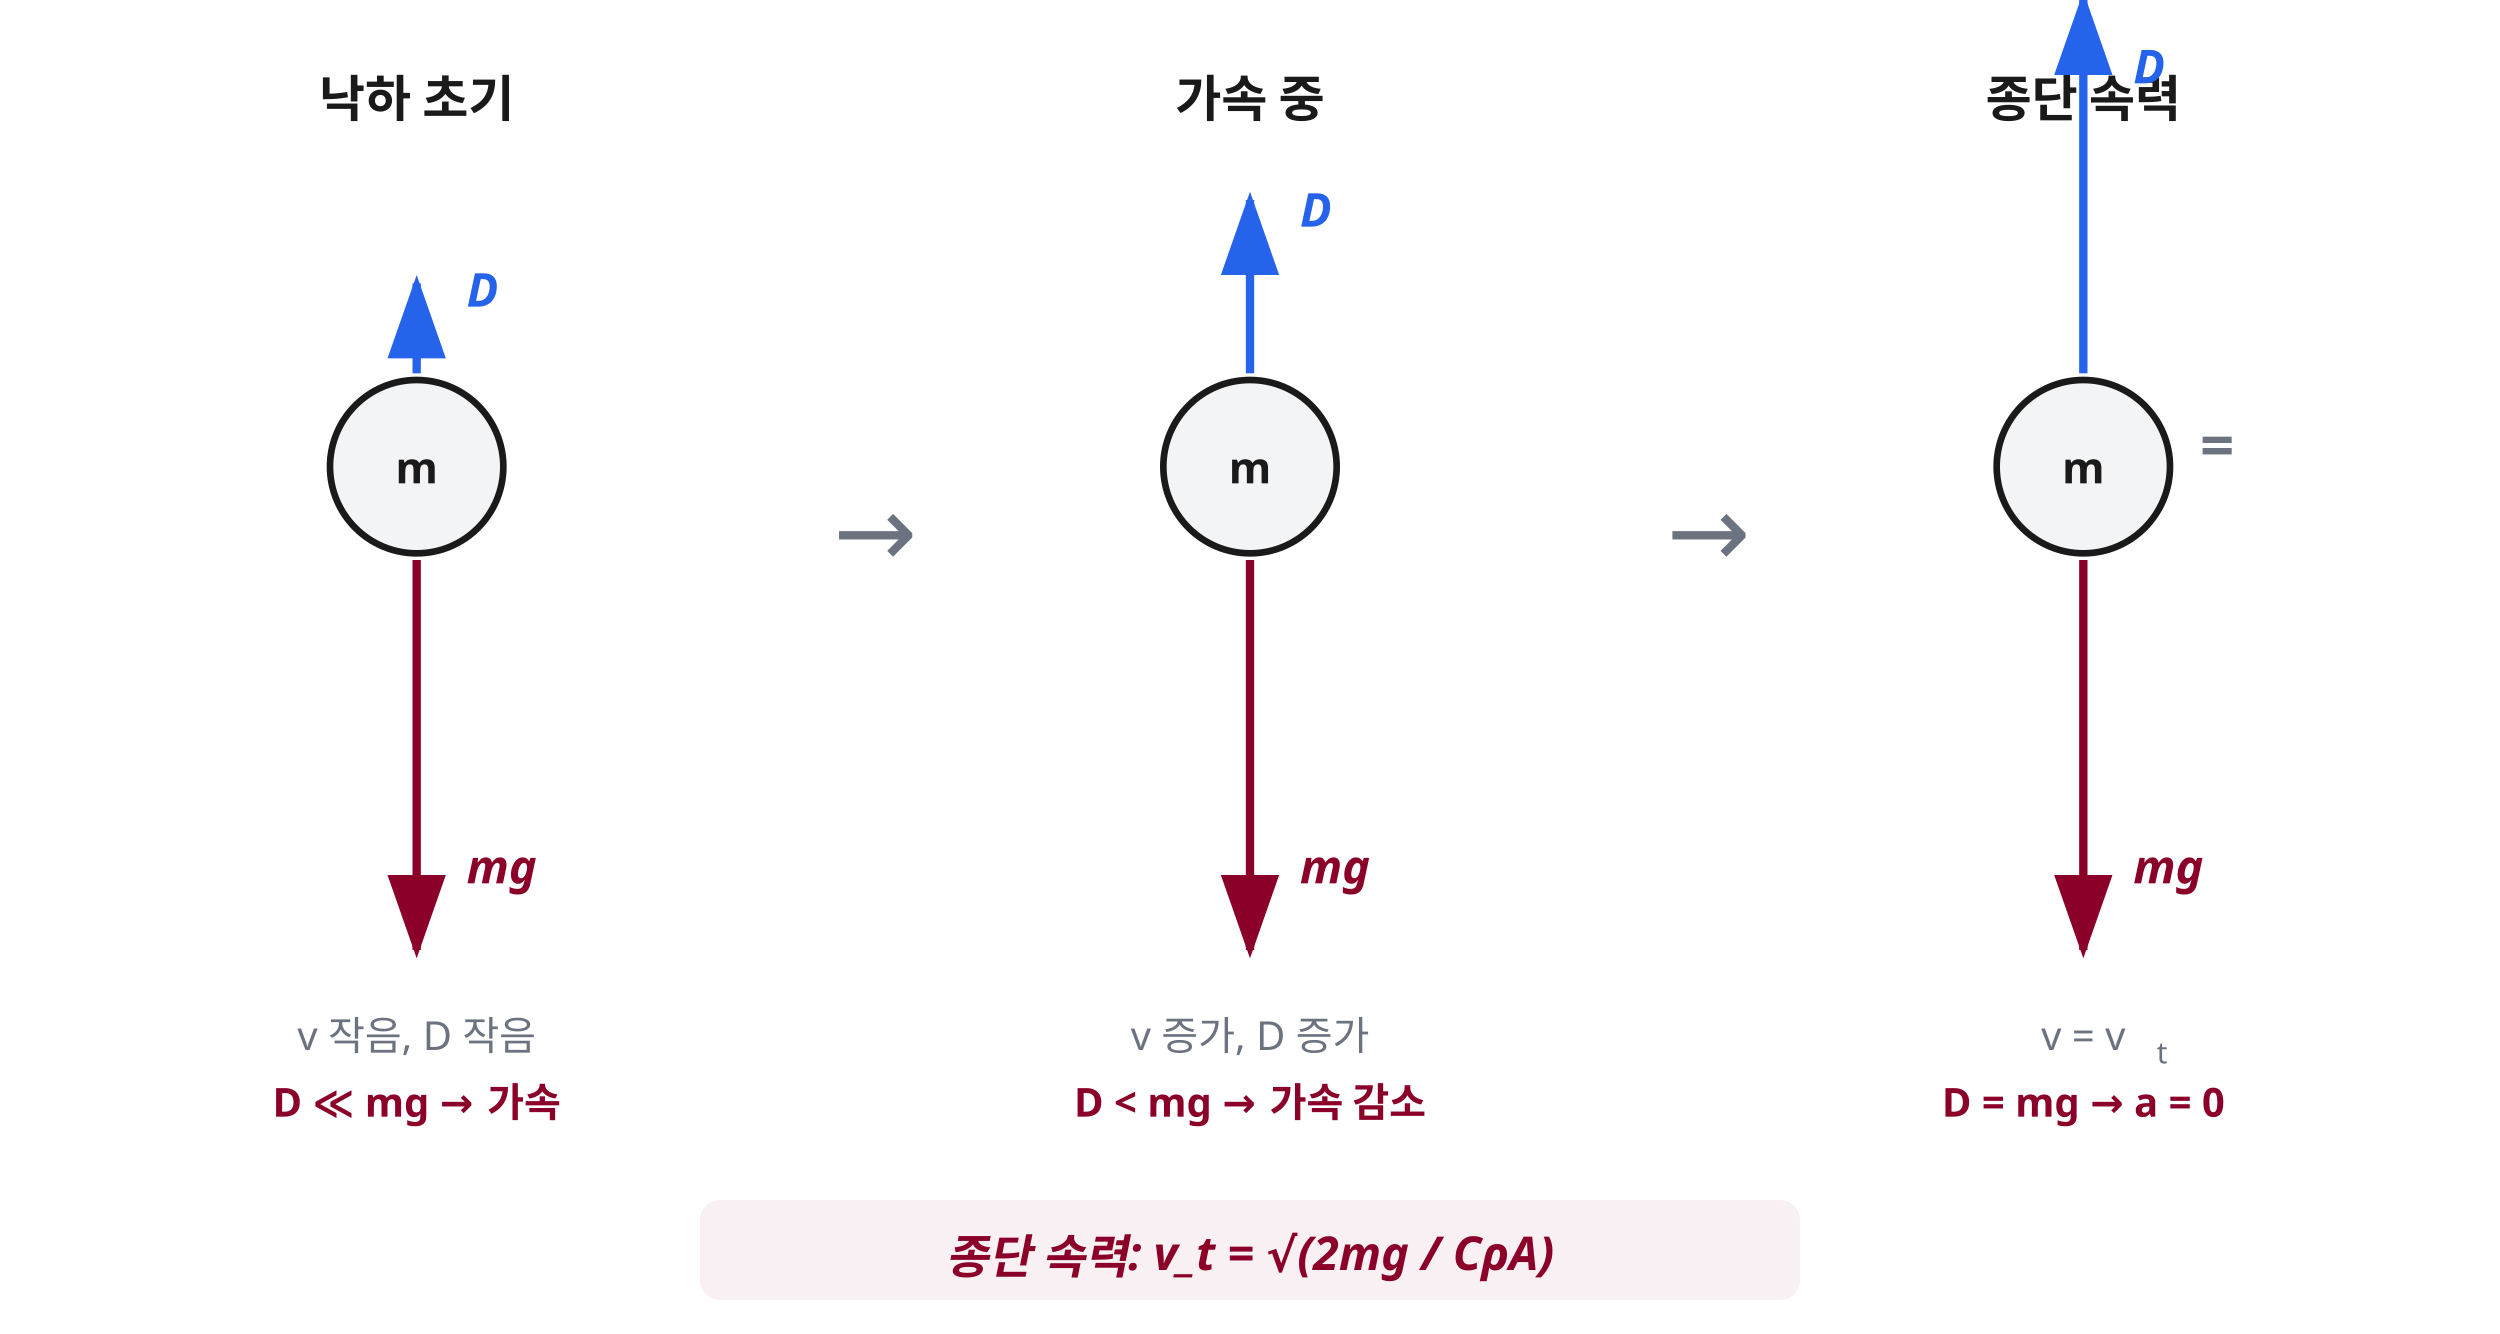
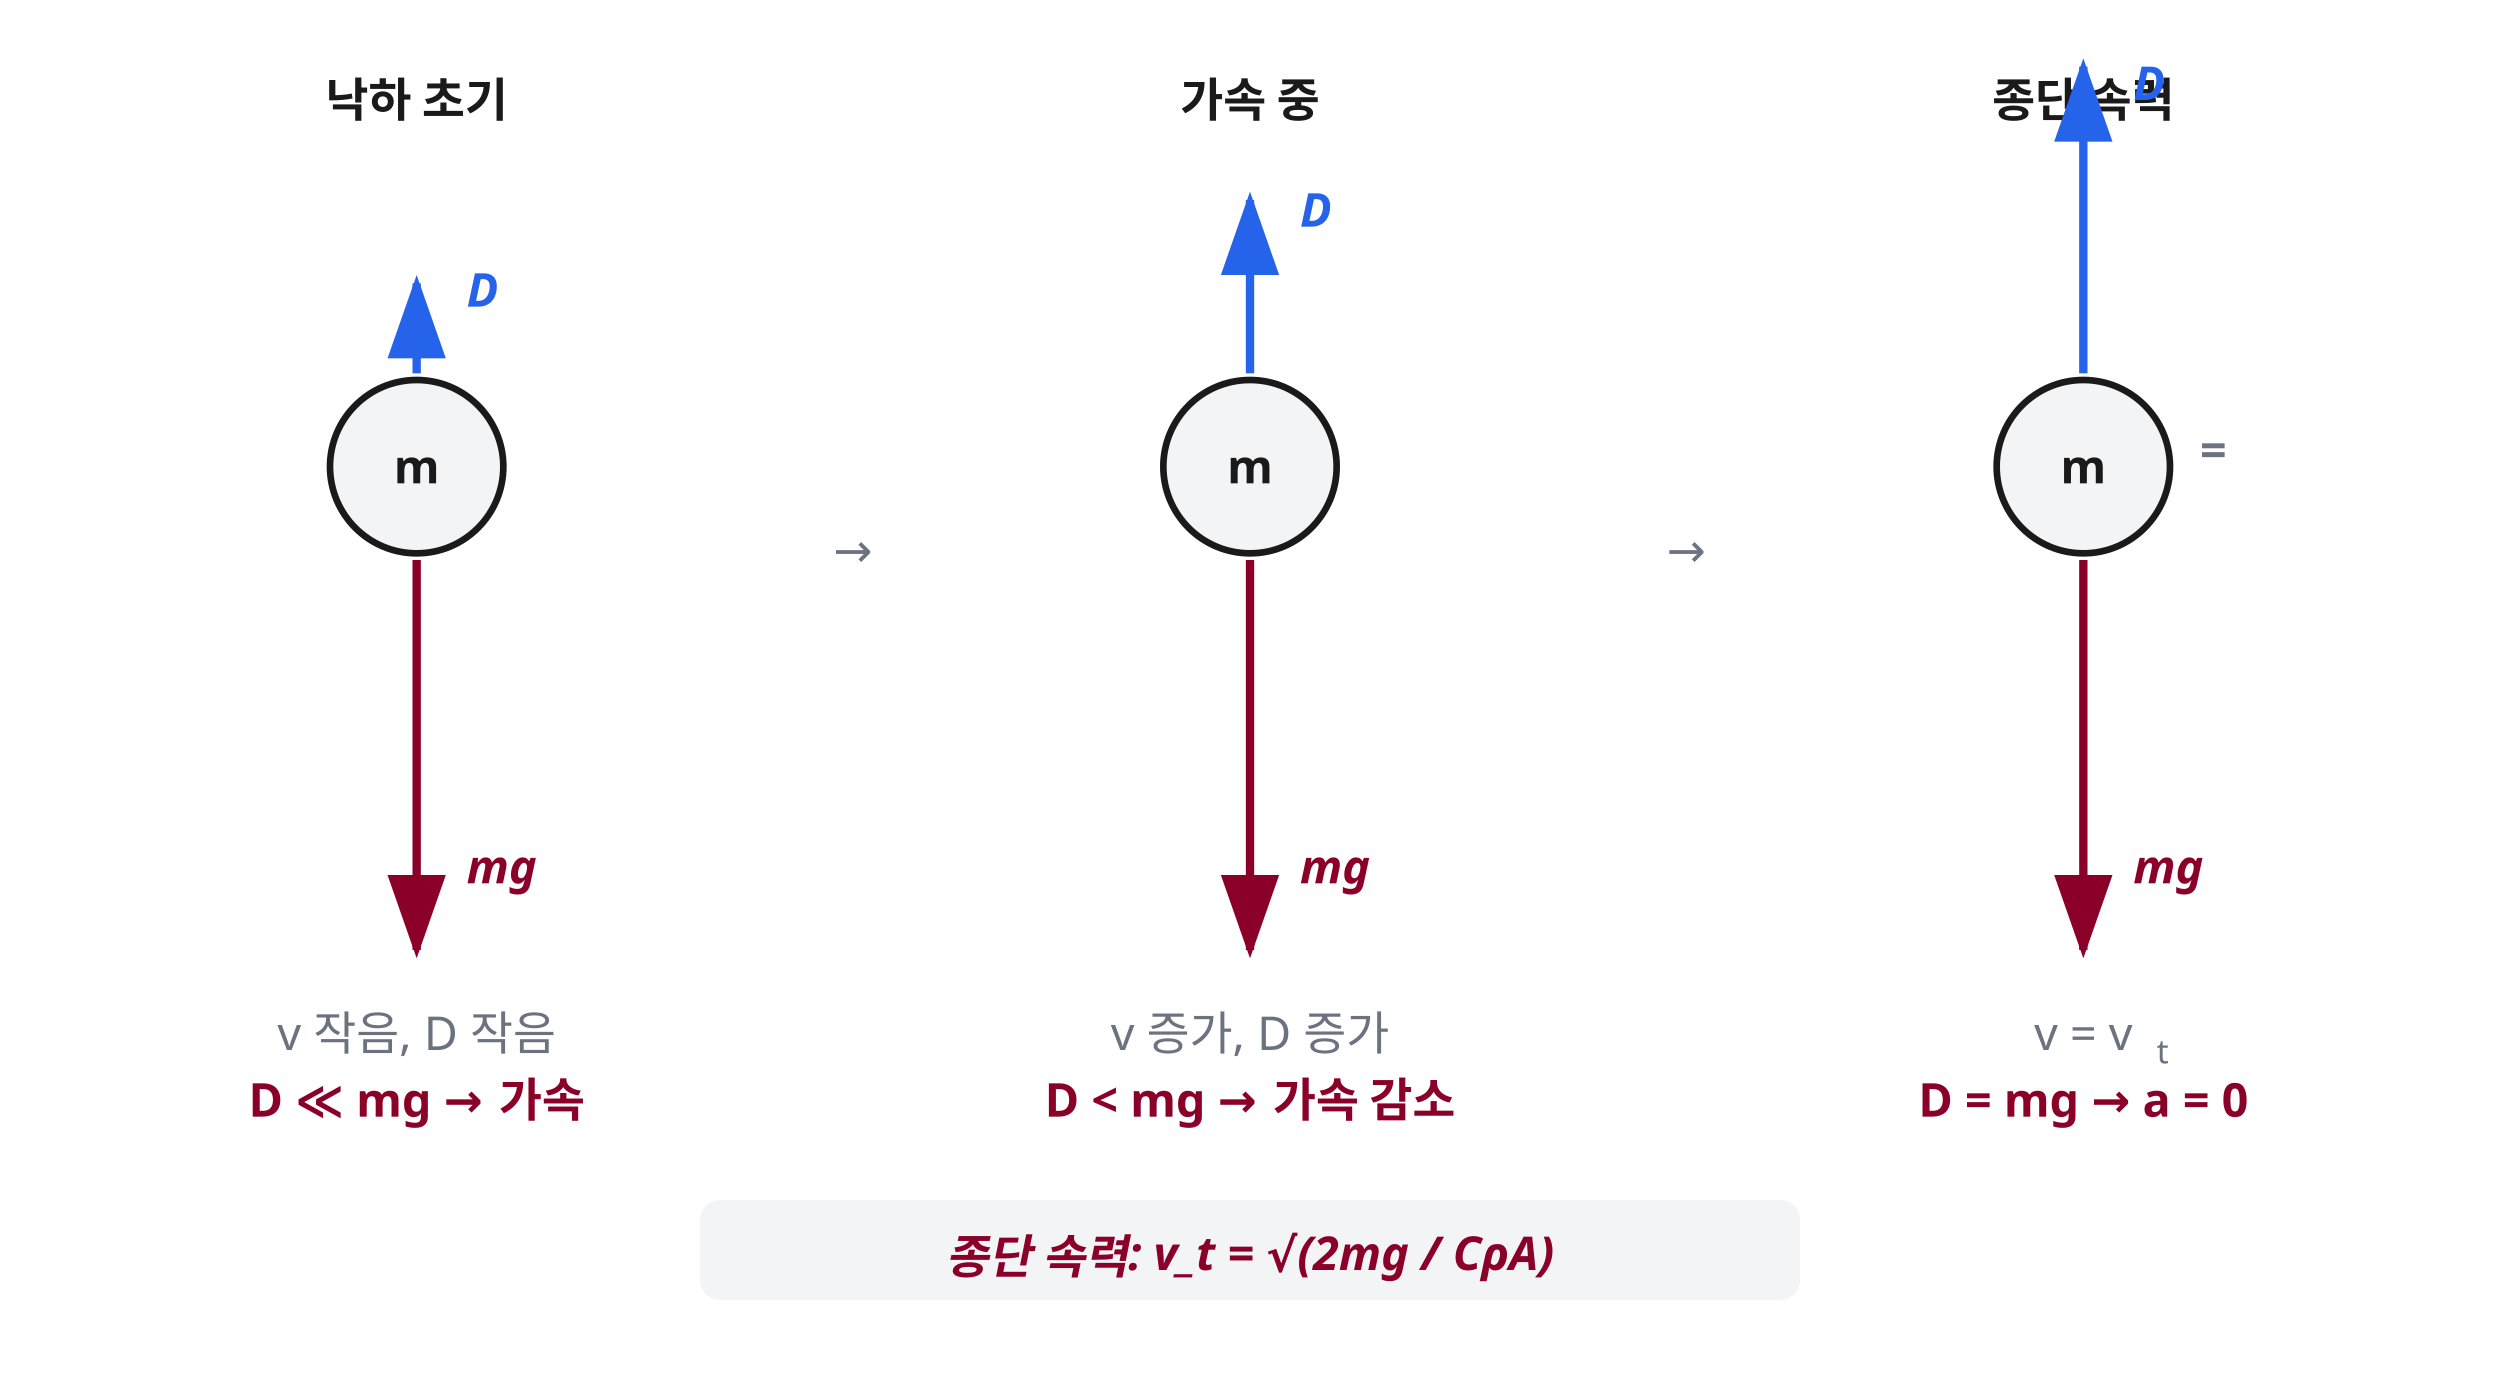
- <svg xmlns="http://www.w3.org/2000/svg" viewBox="0 0 750 400" font-family="sans-serif">
+ <svg xmlns="http://www.w3.org/2000/svg" viewBox="0 0 750 420" font-family="sans-serif">
  <defs>
    <marker id="ar-red" markerWidth="10" markerHeight="7" refX="9" refY="3.5" orient="auto">
      <polygon points="0 0, 10 3.5, 0 7" fill="#8B0029" />
    </marker>
    <marker id="ar-blue" markerWidth="10" markerHeight="7" refX="9" refY="3.5" orient="auto">
      <polygon points="0 0, 10 3.5, 0 7" fill="#2563EB" />
    </marker>
  </defs>
-   <text x="125" y="35" font-size="15" fill="#1a1a1a" text-anchor="middle" font-weight="bold">낙하 초기</text>
-   <text x="375" y="35" font-size="15" fill="#1a1a1a" text-anchor="middle" font-weight="bold">가속 중</text>
-   <text x="625" y="35" font-size="15" fill="#1a1a1a" text-anchor="middle" font-weight="bold">종단 속력</text>
+   <text x="125" y="35" font-size="14" fill="#1a1a1a" text-anchor="middle" font-weight="bold">낙하 초기</text>
+   <text x="375" y="35" font-size="14" fill="#1a1a1a" text-anchor="middle" font-weight="bold">가속 중</text>
+   <text x="625" y="35" font-size="14" fill="#1a1a1a" text-anchor="middle" font-weight="bold">종단 속력</text>
  <circle cx="125" cy="140" r="26" fill="#F3F4F6" stroke="#1a1a1a" stroke-width="2" />
-   <text x="125" y="145" font-size="13" fill="#1a1a1a" text-anchor="middle" font-weight="bold">m</text>
+   <text x="125" y="145" font-size="14" fill="#1a1a1a" text-anchor="middle" font-weight="bold">m</text>
  <line x1="125" y1="168" x2="125" y2="285" stroke="#8B0029" stroke-width="2.5" marker-end="url(#ar-red)" />
  <text x="140" y="265" font-size="14" fill="#8B0029" font-weight="bold" font-style="italic">mg</text>
  <line x1="125" y1="112" x2="125" y2="85" stroke="#2563EB" stroke-width="2.5" marker-end="url(#ar-blue)" />
  <text x="140" y="92" font-size="14" fill="#2563EB" font-weight="bold" font-style="italic">D</text>
-   <text x="125" y="315" font-size="12" fill="#6B7280" text-anchor="middle">v 작음, D 작음</text>
-   <text x="125" y="335" font-size="12" fill="#8B0029" text-anchor="middle" font-weight="bold">D ≪ mg → 가속</text>
-   <text x="250" y="170" font-size="30" fill="#6B7280">→</text>
+   <text x="125" y="315" font-size="14" fill="#6B7280" text-anchor="middle">v 작음, D 작음</text>
+   <text x="125" y="335" font-size="14" fill="#8B0029" text-anchor="middle" font-weight="bold">D ≪ mg → 가속</text>
+   <text x="250" y="170" font-size="14" fill="#6B7280">→</text>
  <circle cx="375" cy="140" r="26" fill="#F3F4F6" stroke="#1a1a1a" stroke-width="2" />
-   <text x="375" y="145" font-size="13" fill="#1a1a1a" text-anchor="middle" font-weight="bold">m</text>
+   <text x="375" y="145" font-size="14" fill="#1a1a1a" text-anchor="middle" font-weight="bold">m</text>
  <line x1="375" y1="168" x2="375" y2="285" stroke="#8B0029" stroke-width="2.5" marker-end="url(#ar-red)" />
  <text x="390" y="265" font-size="14" fill="#8B0029" font-weight="bold" font-style="italic">mg</text>
  <line x1="375" y1="112" x2="375" y2="60" stroke="#2563EB" stroke-width="2.5" marker-end="url(#ar-blue)" />
  <text x="390" y="68" font-size="14" fill="#2563EB" font-weight="bold" font-style="italic">D</text>
-   <text x="375" y="315" font-size="12" fill="#6B7280" text-anchor="middle">v 증가, D 증가</text>
-   <text x="375" y="335" font-size="12" fill="#8B0029" text-anchor="middle" font-weight="bold">D &lt; mg → 가속 감소</text>
-   <text x="500" y="170" font-size="30" fill="#6B7280">→</text>
+   <text x="375" y="315" font-size="14" fill="#6B7280" text-anchor="middle">v 증가, D 증가</text>
+   <text x="375" y="335" font-size="14" fill="#8B0029" text-anchor="middle" font-weight="bold">D &lt; mg → 가속 감소</text>
+   <text x="500" y="170" font-size="14" fill="#6B7280">→</text>
  <circle cx="625" cy="140" r="26" fill="#F3F4F6" stroke="#1a1a1a" stroke-width="2" />
-   <text x="625" y="145" font-size="13" fill="#1a1a1a" text-anchor="middle" font-weight="bold">m</text>
+   <text x="625" y="145" font-size="14" fill="#1a1a1a" text-anchor="middle" font-weight="bold">m</text>
  <line x1="625" y1="168" x2="625" y2="285" stroke="#8B0029" stroke-width="2.5" marker-end="url(#ar-red)" />
  <text x="640" y="265" font-size="14" fill="#8B0029" font-weight="bold" font-style="italic">mg</text>
-   <line x1="625" y1="112" x2="625" y2="0" stroke="#2563EB" stroke-width="2.5" marker-end="url(#ar-blue)" />
-   <text x="640" y="25" font-size="14" fill="#2563EB" font-weight="bold" font-style="italic">D</text>
-   <text x="660" y="140" font-size="18" fill="#6B7280" font-weight="bold">=</text>
-   <text x="625" y="315" font-size="12" fill="#6B7280" text-anchor="middle">v = v</text>
-   <text x="647" y="319" font-size="9" fill="#6B7280">t</text>
-   <text x="625" y="335" font-size="12" fill="#8B0029" text-anchor="middle" font-weight="bold">D = mg → a = 0</text>
-   <rect x="210" y="360" width="330" height="30" fill="rgba(139,0,41,0.06)" rx="6" />
+   <line x1="625" y1="112" x2="625" y2="20" stroke="#2563EB" stroke-width="2.5" marker-end="url(#ar-blue)" />
+   <text x="640" y="30" font-size="14" fill="#2563EB" font-weight="bold" font-style="italic">D</text>
+   <text x="660" y="140" font-size="14" fill="#6B7280" font-weight="bold">=</text>
+   <text x="625" y="315" font-size="14" fill="#6B7280" text-anchor="middle">v = v</text>
+   <text x="647" y="319" font-size="10" fill="#6B7280">t</text>
+   <text x="625" y="335" font-size="14" fill="#8B0029" text-anchor="middle" font-weight="bold">D = mg → a = 0</text>
+   <rect x="210" y="360" width="330" height="30" fill="#F3F4F6" rx="6" />
  <text x="375" y="382" font-size="14" fill="#8B0029" text-anchor="middle" font-weight="bold" font-style="italic">종단 속력: v_t = √(2mg / CρA)</text>
</svg>
